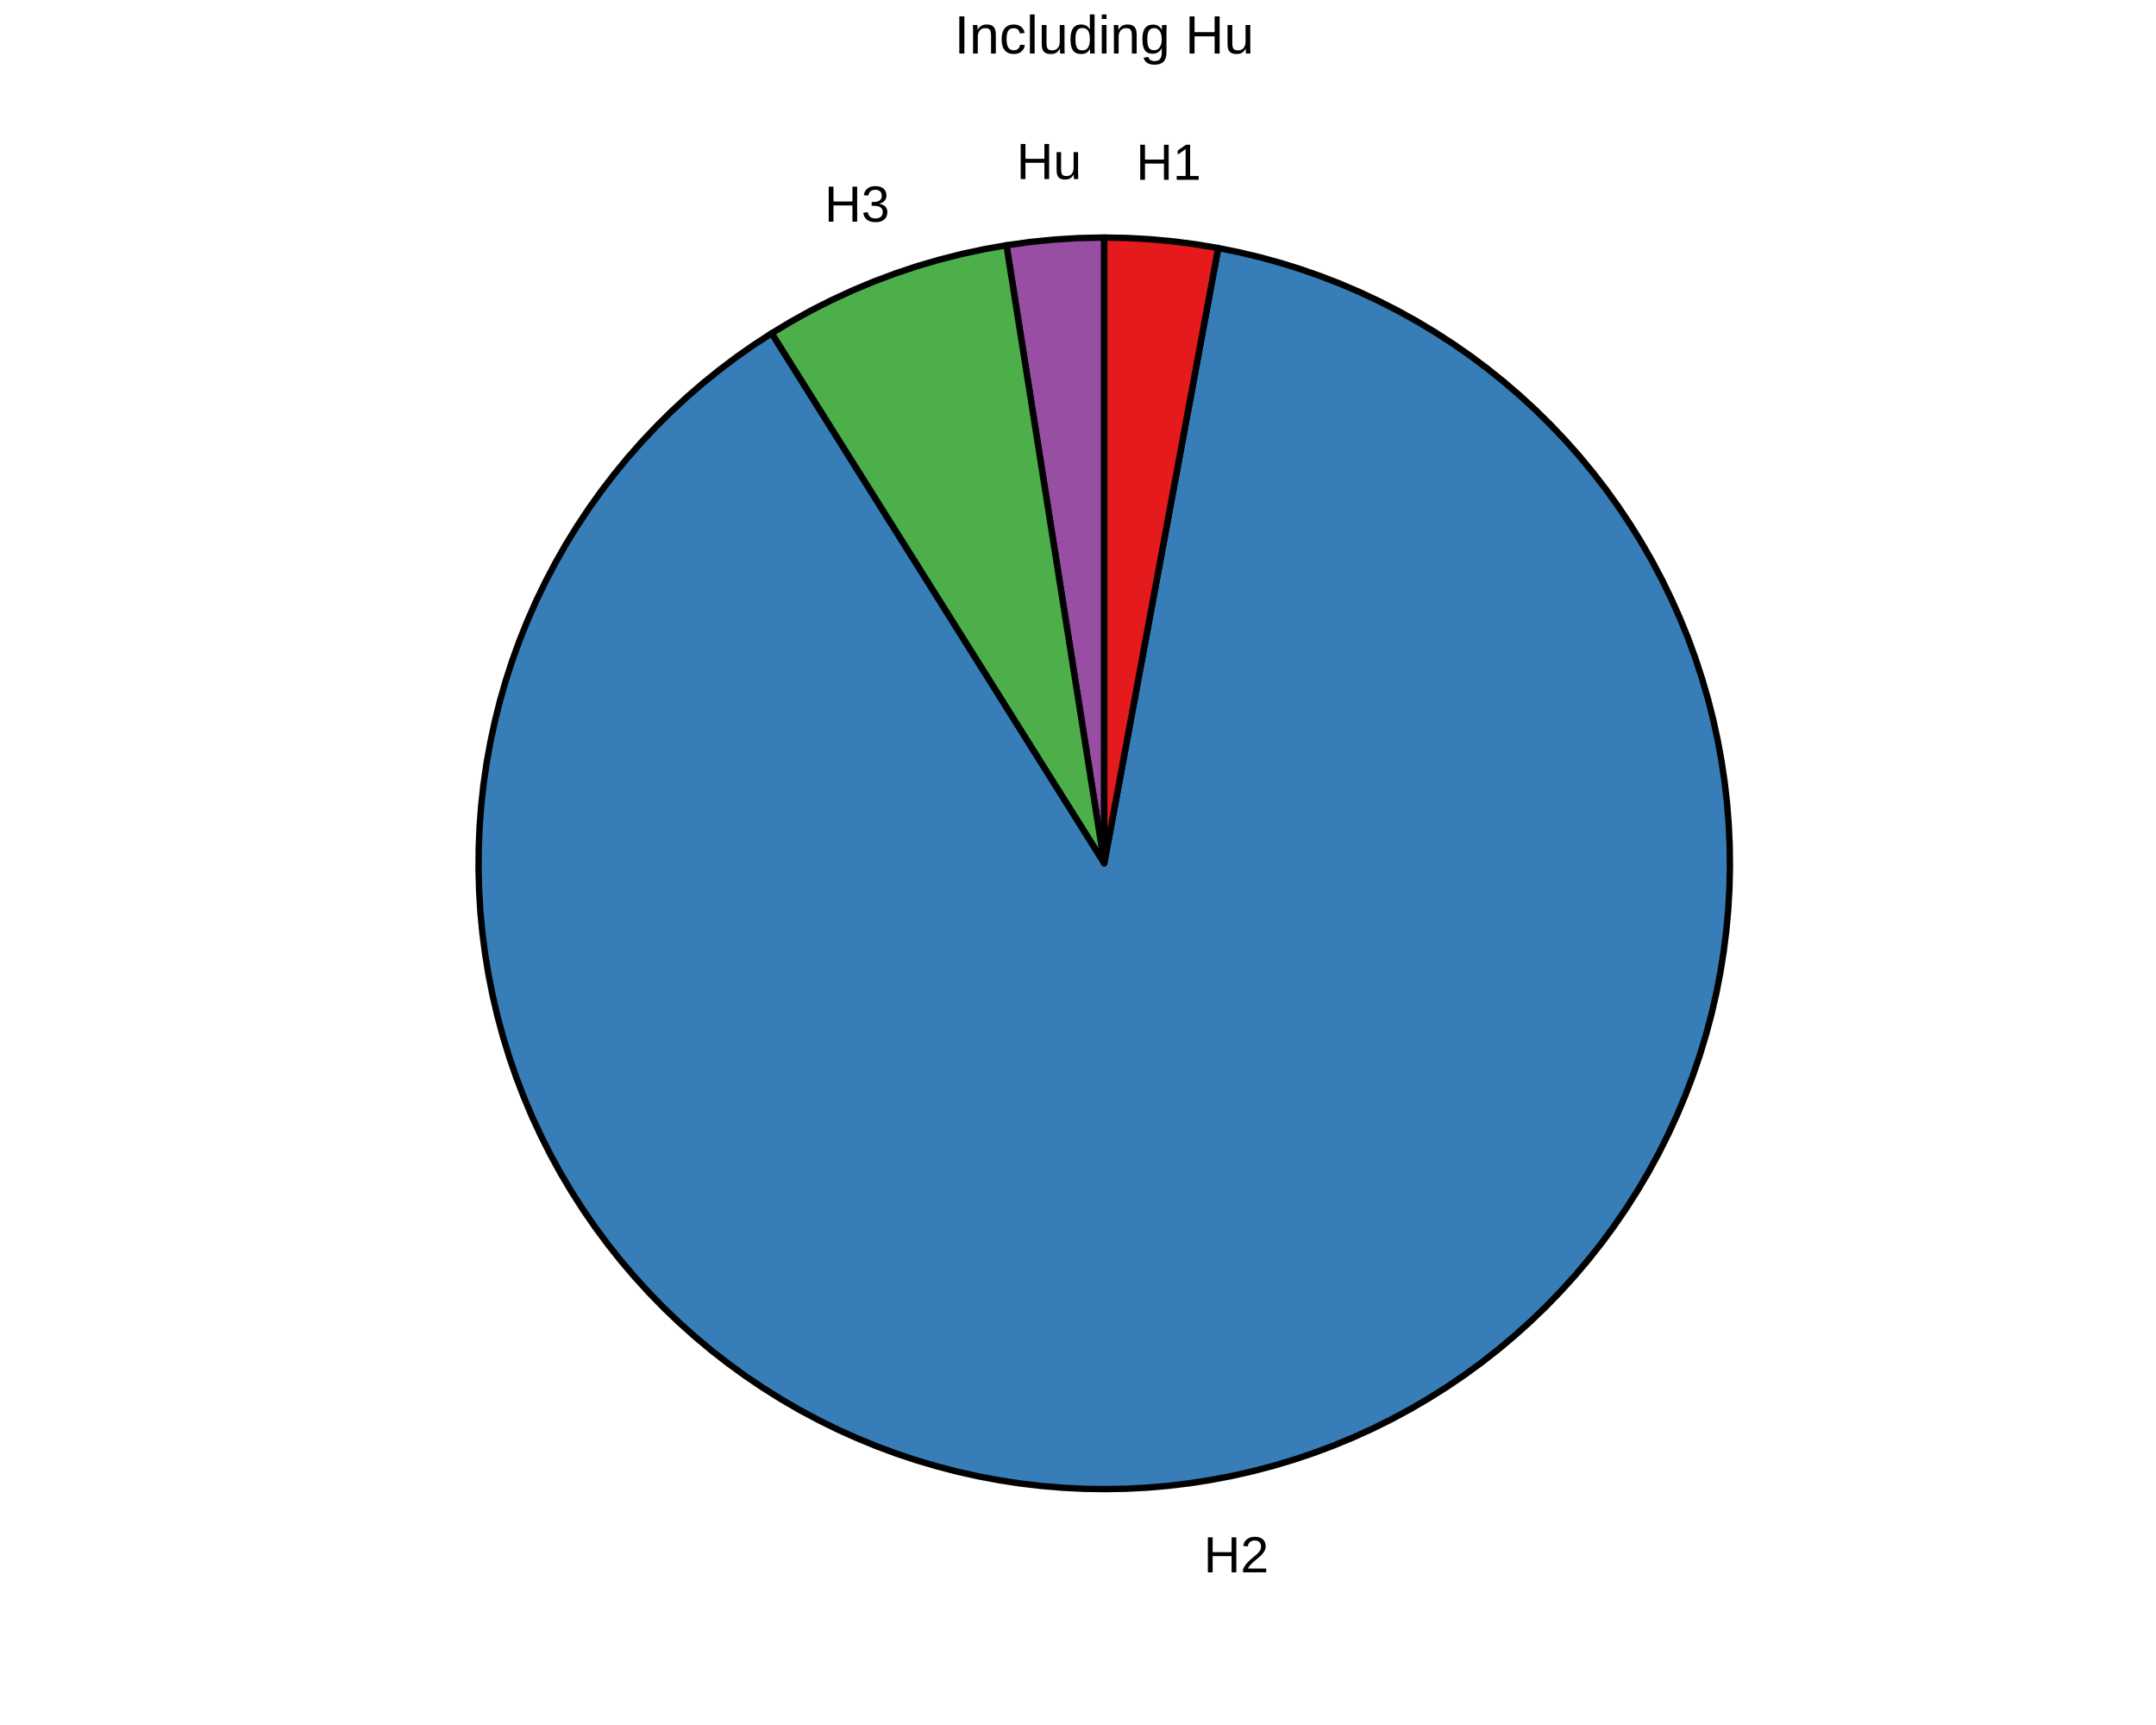
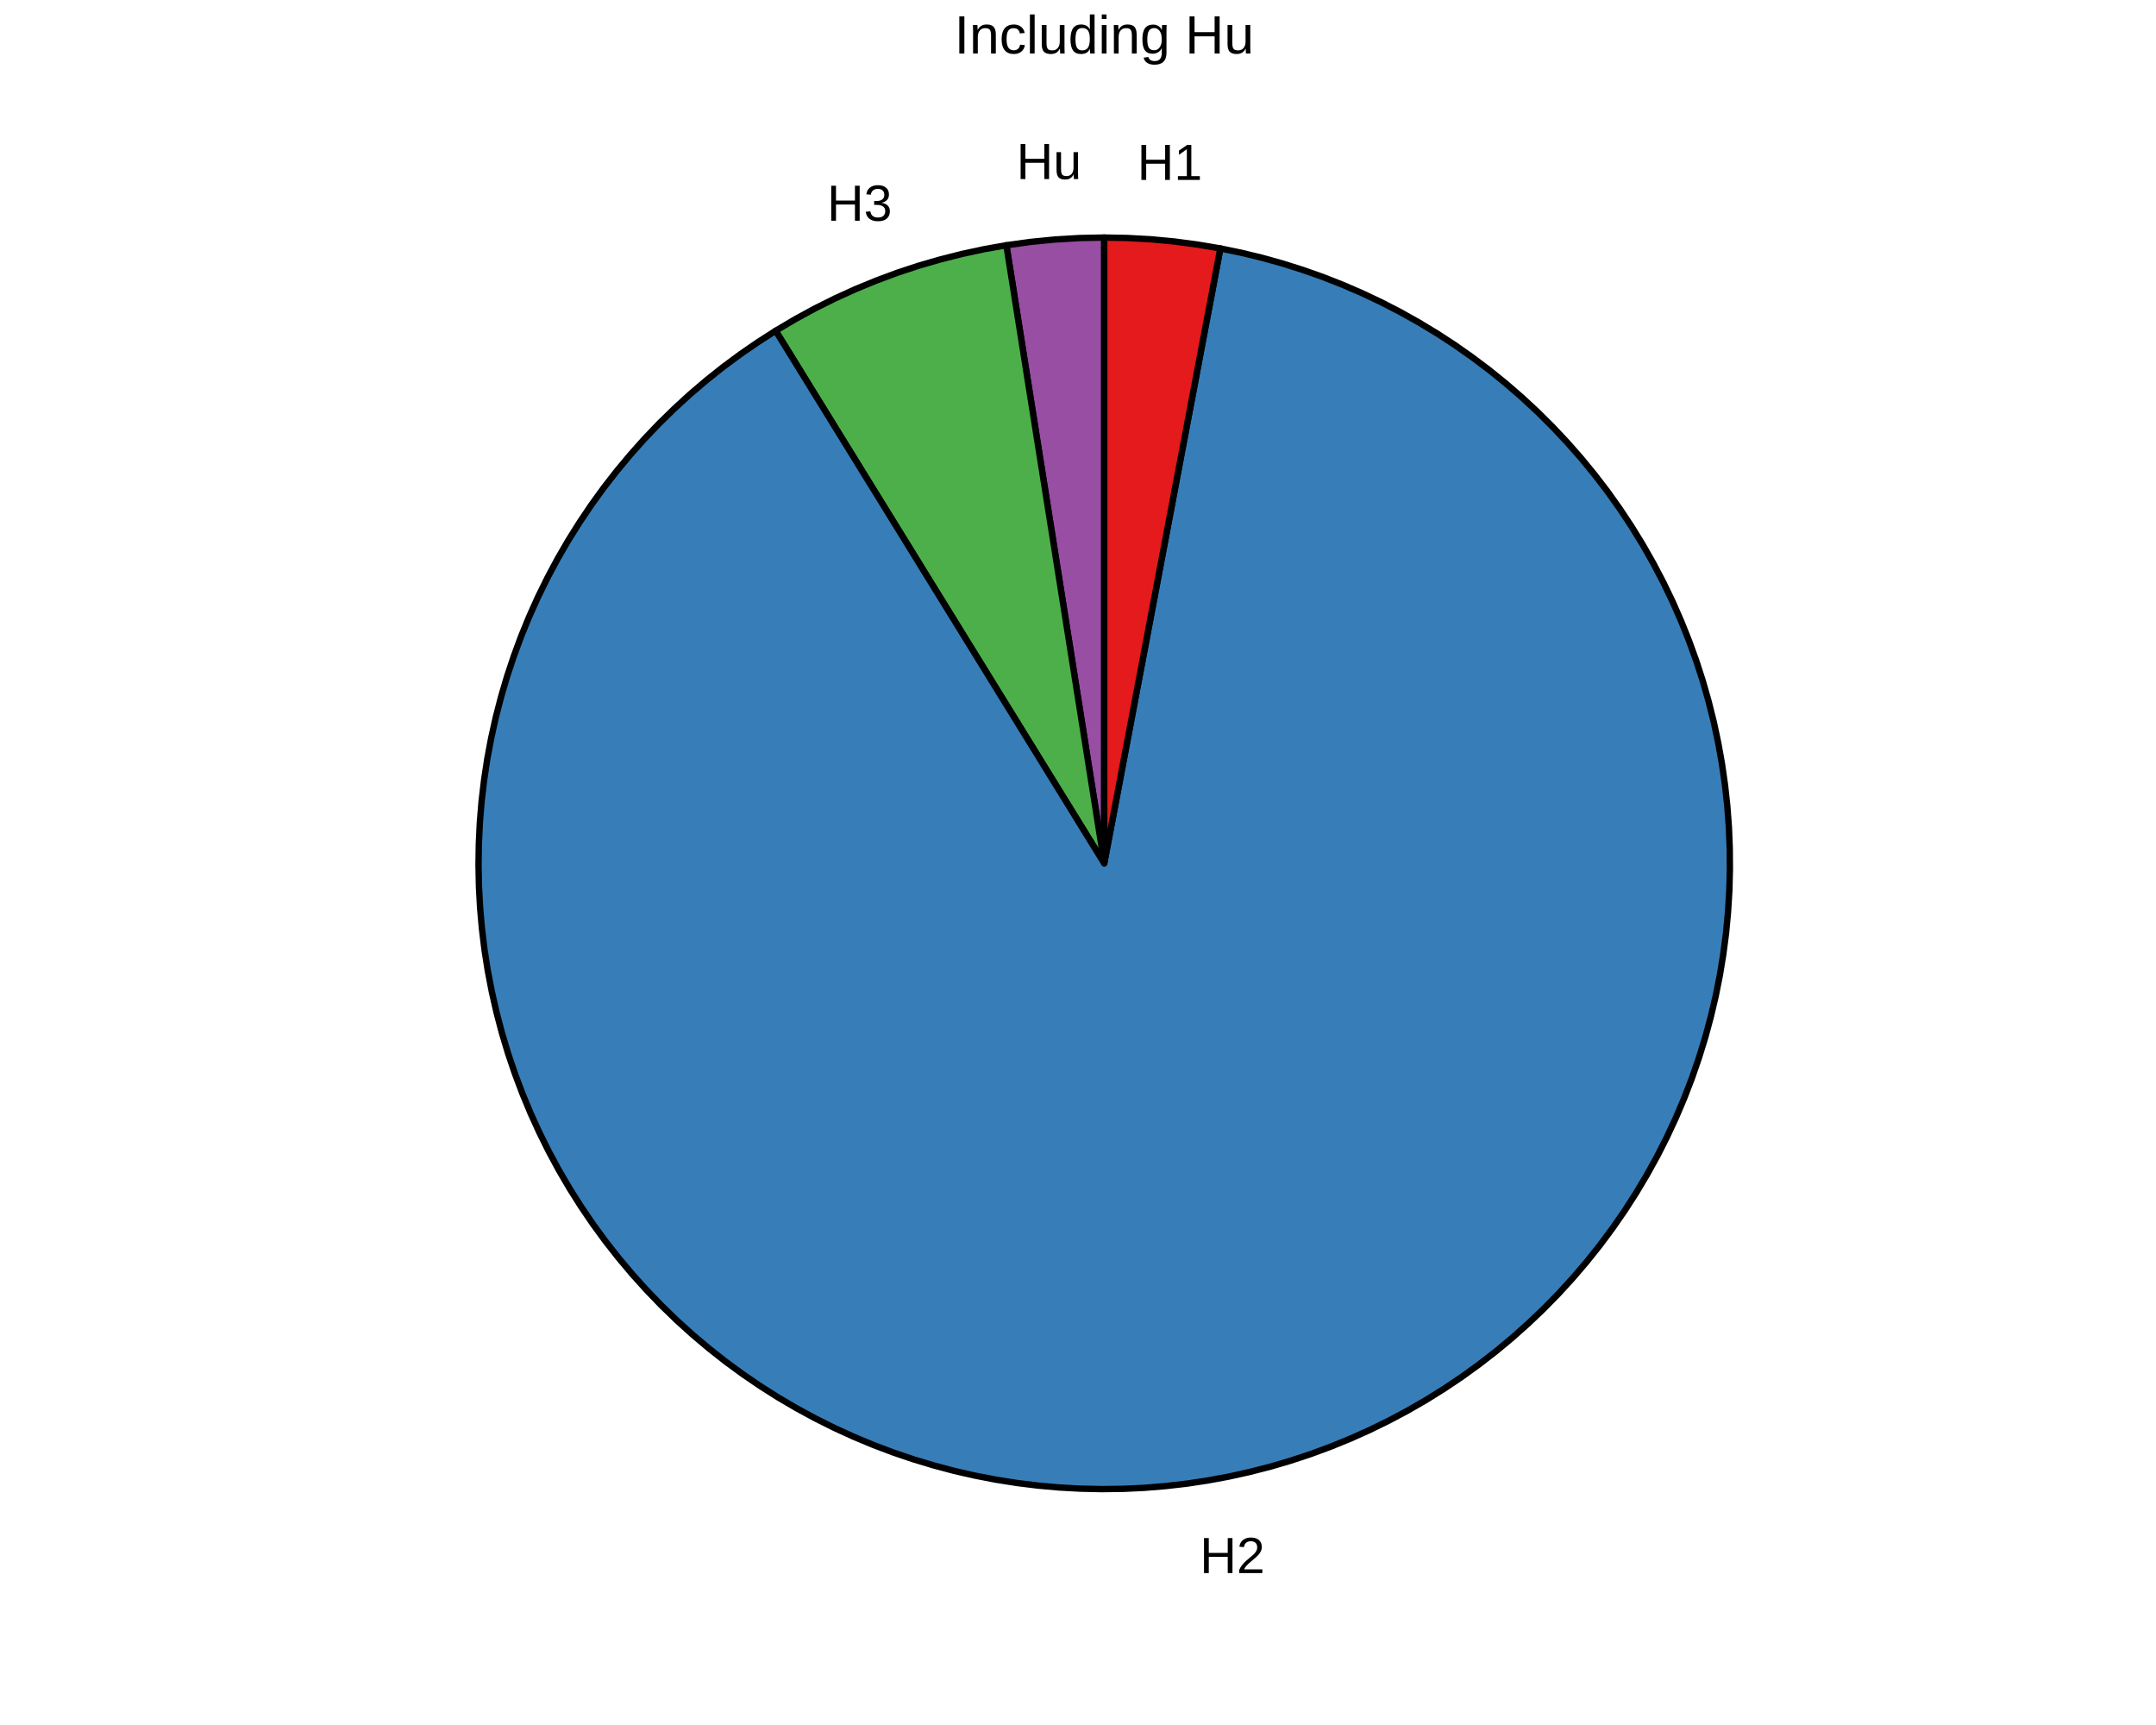
<svg xmlns="http://www.w3.org/2000/svg" viewBox="0 0 720.00 576.00">
  <defs>
    <style type="text/css">
    line, polyline, polygon, path, rect, circle {
      fill: none;
      stroke: #000000;
      stroke-linecap: round;
      stroke-linejoin: round;
      stroke-miterlimit: 10.00;
    }
  </style>
  </defs>
  <rect width="100%" height="100%" style="stroke: none; fill: #FFFFFF;" />
  <defs>
    <clipPath id="cpODQuNTd8NjM1LjQzfDU3Ni4wMHwwLjAw">
      <rect x="84.57" y="0.00" width="550.86" height="576.00" />
    </clipPath>
  </defs>
  <rect x="84.57" y="0.00" width="550.86" height="576.00" style="stroke-width: 1.07; stroke: #FFFFFF; fill: #FFFFFF;" clip-path="url(#cpODQuNTd8NjM1LjQzfDU3Ni4wMHwwLjAw)" />
  <defs>
    <clipPath id="cpMC4wMHw3MjAuMDB8NTc2LjAwfDAuMDA=">
      <rect x="0.00" y="0.00" width="720.00" height="576.00" />
    </clipPath>
  </defs>
  <defs>
    <clipPath id="cpMTA3LjU2fDYyOS45NXw1NDkuNDd8MjcuMDg=">
      <rect x="107.56" y="27.08" width="522.39" height="522.39" />
    </clipPath>
  </defs>
-   <polygon points="368.76,288.28 367.63,281.16 366.51,274.05 365.38,266.93 364.25,259.81 363.13,252.69 362.00,245.58 360.88,238.46 359.75,231.34 358.62,224.23 357.50,217.11 356.37,209.99 355.25,202.88 354.12,195.76 353.00,188.64 351.87,181.53 350.74,174.41 349.62,167.29 348.49,160.18 347.37,153.06 346.24,145.94 345.11,138.82 343.99,131.71 342.86,124.59 341.74,117.47 340.61,110.36 339.48,103.24 338.36,96.12 337.23,89.01 336.11,81.89 344.23,80.77 352.38,79.97 360.56,79.48 368.76,79.32 368.76,86.53 368.76,93.73 368.76,100.94 368.76,108.14 368.76,115.35 368.76,122.56 368.76,129.76 368.76,136.97 368.76,144.17 368.76,151.38 368.76,158.58 368.76,165.79 368.76,172.99 368.76,180.20 368.76,187.40 368.76,194.61 368.76,201.81 368.76,209.02 368.76,216.23 368.76,223.43 368.76,230.64 368.76,237.84 368.76,245.05 368.76,252.25 368.76,259.46 368.76,266.66 368.76,273.87 368.76,281.07 368.76,288.28 368.76,288.28 " style="stroke-width: 2.13; fill: #984EA3;" clip-path="url(#cpMTA3LjU2fDYyOS45NXw1NDkuNDd8MjcuMDg=)" />
-   <polygon points="368.76,288.28 364.93,282.18 361.10,276.07 357.27,269.97 353.43,263.87 349.60,257.77 345.77,251.66 341.94,245.56 338.11,239.46 334.28,233.35 330.45,227.25 326.62,221.15 322.79,215.05 318.96,208.94 315.13,202.84 311.30,196.74 307.47,190.64 303.64,184.53 299.81,178.43 295.97,172.33 292.14,166.22 288.31,160.12 284.48,154.02 280.65,147.92 276.82,141.81 272.99,135.71 269.16,129.61 265.33,123.51 261.50,117.40 257.67,111.30 264.24,107.34 270.94,103.63 277.78,100.17 284.75,96.96 291.82,94.00 299.00,91.31 306.27,88.88 313.63,86.73 321.06,84.84 328.56,83.23 336.11,81.89 337.23,89.01 338.36,96.12 339.48,103.24 340.61,110.36 341.74,117.47 342.86,124.59 343.99,131.71 345.11,138.82 346.24,145.94 347.37,153.06 348.49,160.18 349.62,167.29 350.74,174.41 351.87,181.53 353.00,188.64 354.12,195.76 355.25,202.88 356.37,209.99 357.50,217.11 358.62,224.23 359.75,231.34 360.88,238.46 362.00,245.58 363.13,252.69 364.25,259.81 365.38,266.93 366.51,274.05 367.63,281.16 368.76,288.28 368.76,288.28 " style="stroke-width: 2.13; fill: #4DAF4A;" clip-path="url(#cpMTA3LjU2fDYyOS45NXw1NDkuNDd8MjcuMDg=)" />
-   <polygon points="368.76,288.28 370.07,281.19 371.38,274.11 372.70,267.02 374.01,259.94 375.32,252.86 376.63,245.77 377.95,238.69 379.26,231.60 380.57,224.52 381.88,217.43 383.20,210.35 384.51,203.26 385.82,196.18 387.13,189.09 388.45,182.01 389.76,174.92 391.07,167.84 392.38,160.75 393.70,153.67 395.01,146.58 396.32,139.50 397.64,132.41 398.95,125.33 400.26,118.24 401.57,111.16 402.89,104.07 404.20,96.99 405.51,89.90 406.82,82.82 413.78,84.23 420.69,85.88 427.54,87.76 434.32,89.87 441.02,92.22 447.64,94.78 454.17,97.58 460.60,100.59 466.92,103.82 473.13,107.26 479.22,110.91 485.19,114.77 491.02,118.82 496.70,123.07 502.24,127.52 507.63,132.15 512.85,136.95 517.91,141.94 522.80,147.09 527.51,152.41 532.03,157.88 536.37,163.50 540.51,169.27 544.45,175.17 548.20,181.21 551.73,187.37 555.05,193.64 558.16,200.03 561.05,206.51 563.72,213.09 566.16,219.76 568.37,226.51 570.36,233.33 572.11,240.21 573.63,247.15 574.90,254.13 575.95,261.15 576.75,268.21 577.31,275.29 577.63,282.38 577.71,289.48 577.55,296.58 577.15,303.67 576.50,310.74 575.62,317.79 574.50,324.80 573.14,331.77 571.54,338.69 569.71,345.55 567.65,352.35 565.36,359.07 562.84,365.71 560.10,372.25 557.13,378.71 553.95,385.06 550.56,391.29 546.95,397.41 543.14,403.40 539.13,409.26 534.92,414.98 530.52,420.55 525.93,425.97 521.16,431.23 516.22,436.33 511.10,441.25 505.82,446.00 500.38,450.57 494.79,454.95 489.06,459.13 483.18,463.12 477.17,466.91 471.04,470.49 464.79,473.86 458.43,477.02 451.97,479.95 445.41,482.67 438.76,485.16 432.03,487.43 425.22,489.46 418.36,491.26 411.43,492.83 404.45,494.16 397.44,495.26 390.39,496.11 383.32,496.73 376.22,497.10 369.12,497.23 362.02,497.13 354.93,496.78 347.86,496.19 340.80,495.36 333.78,494.29 326.80,492.98 319.87,491.44 313.00,489.66 306.19,487.65 299.45,485.41 292.79,482.94 286.22,480.24 279.75,477.33 273.38,474.20 267.11,470.85 260.97,467.29 254.95,463.52 249.06,459.55 243.31,455.39 237.70,451.03 232.25,446.48 226.95,441.75 221.82,436.85 216.86,431.77 212.07,426.52 207.46,421.12 203.04,415.56 198.81,409.86 194.78,404.01 190.95,398.04 187.32,391.93 183.90,385.71 180.70,379.37 177.71,372.93 174.95,366.39 172.41,359.76 170.09,353.04 168.01,346.26 166.15,339.40 164.53,332.49 163.15,325.52 162.00,318.52 161.09,311.47 160.42,304.40 160.00,297.32 159.81,290.22 159.87,283.12 160.16,276.02 160.70,268.94 161.48,261.88 162.49,254.85 163.75,247.87 165.24,240.92 166.96,234.04 168.92,227.21 171.11,220.46 173.53,213.78 176.18,207.19 179.04,200.69 182.13,194.30 185.43,188.01 188.94,181.84 192.66,175.79 196.59,169.87 200.71,164.09 205.03,158.45 209.53,152.96 214.22,147.63 219.09,142.46 224.13,137.46 229.34,132.63 234.71,127.99 240.23,123.53 245.90,119.25 251.72,115.18 257.67,111.30 261.50,117.40 265.33,123.51 269.16,129.61 272.99,135.71 276.82,141.81 280.65,147.92 284.48,154.02 288.31,160.12 292.14,166.22 295.97,172.33 299.81,178.43 303.64,184.53 307.47,190.64 311.30,196.74 315.13,202.84 318.96,208.94 322.79,215.05 326.62,221.15 330.45,227.25 334.28,233.35 338.11,239.46 341.94,245.56 345.77,251.66 349.60,257.77 353.43,263.87 357.27,269.97 361.10,276.07 364.93,282.18 368.76,288.28 368.76,288.28 " style="stroke-width: 2.13; fill: #377EB8;" clip-path="url(#cpMTA3LjU2fDYyOS45NXw1NDkuNDd8MjcuMDg=)" />
-   <polygon points="368.76,288.28 368.76,281.07 368.76,273.87 368.76,266.66 368.76,259.46 368.76,252.25 368.76,245.05 368.76,237.84 368.76,230.64 368.76,223.43 368.76,216.23 368.76,209.02 368.76,201.81 368.76,194.61 368.76,187.40 368.76,180.20 368.76,172.99 368.76,165.79 368.76,158.58 368.76,151.38 368.76,144.17 368.76,136.97 368.76,129.76 368.76,122.56 368.76,115.35 368.76,108.14 368.76,100.94 368.76,93.73 368.76,86.53 368.76,79.32 376.41,79.46 384.06,79.88 391.68,80.58 399.27,81.56 406.82,82.82 405.51,89.90 404.20,96.99 402.89,104.07 401.57,111.16 400.26,118.24 398.95,125.33 397.64,132.41 396.32,139.50 395.01,146.58 393.70,153.67 392.38,160.75 391.07,167.84 389.76,174.92 388.45,182.01 387.13,189.09 385.82,196.18 384.51,203.26 383.20,210.35 381.88,217.43 380.57,224.52 379.26,231.60 377.95,238.69 376.63,245.77 375.32,252.86 374.01,259.94 372.70,267.02 371.38,274.11 370.07,281.19 368.76,288.28 368.76,288.28 " style="stroke-width: 2.13; fill: #E41A1C;" clip-path="url(#cpMTA3LjU2fDYyOS45NXw1NDkuNDd8MjcuMDg=)" />
-   <polygon points="352.43,185.08 352.43,185.08 360.57,184.12 368.76,183.80 368.76,183.80 360.57,184.12 352.43,185.08 " style="stroke-width: 1.07; stroke: none; fill: #984EA3;" clip-path="url(#cpMTA3LjU2fDYyOS45NXw1NDkuNDd8MjcuMDg=)" />
-   <polygon points="313.21,199.79 313.21,199.79 320.53,195.60 328.16,192.01 336.06,189.05 344.16,186.74 352.43,185.08 352.43,185.08 344.16,186.74 336.06,189.05 328.16,192.01 320.53,195.60 313.21,199.79 " style="stroke-width: 1.07; stroke: none; fill: #4DAF4A;" clip-path="url(#cpMTA3LjU2fDYyOS45NXw1NDkuNDd8MjcuMDg=)" />
-   <polygon points="387.79,185.55 387.79,185.55 394.77,187.09 401.62,189.10 408.32,191.58 414.84,194.51 421.14,197.88 427.19,201.67 432.97,205.87 438.45,210.45 443.61,215.39 448.42,220.68 452.85,226.28 456.89,232.17 460.52,238.32 463.72,244.71 466.47,251.30 468.77,258.06 470.60,264.97 471.96,271.98 472.83,279.07 473.22,286.21 473.11,293.35 472.52,300.47 471.45,307.53 469.89,314.50 467.86,321.35 465.37,328.05 462.43,334.56 459.05,340.85 455.24,346.90 451.03,352.67 446.44,358.14 441.49,363.29 436.19,368.08 430.58,372.50 424.68,376.53 418.52,380.15 412.12,383.33 405.53,386.07 398.76,388.36 391.85,390.17 384.83,391.51 377.74,392.37 370.61,392.74 363.46,392.62 356.35,392.02 349.29,390.93 342.32,389.36 335.47,387.31 328.78,384.81 322.28,381.85 315.99,378.45 309.96,374.64 304.19,370.42 298.73,365.81 293.59,360.85 288.81,355.54 284.40,349.92 280.39,344.01 276.78,337.84 273.61,331.44 270.89,324.84 268.62,318.07 266.81,311.15 265.49,304.13 264.65,297.04 264.29,289.91 264.43,282.76 265.05,275.65 266.15,268.59 267.74,261.62 269.79,254.78 272.32,248.10 275.29,241.60 278.69,235.32 282.52,229.29 286.76,223.54 291.37,218.09 296.35,212.96 301.67,208.19 307.30,203.79 313.21,199.79 313.21,199.79 307.30,203.79 301.67,208.19 296.35,212.96 291.37,218.09 286.76,223.54 282.52,229.29 278.69,235.32 275.29,241.60 272.32,248.10 269.79,254.78 267.74,261.62 266.15,268.59 265.05,275.65 264.43,282.76 264.29,289.91 264.65,297.04 265.49,304.13 266.81,311.15 268.62,318.07 270.89,324.84 273.61,331.44 276.78,337.84 280.39,344.01 284.40,349.92 288.81,355.54 293.59,360.85 298.73,365.81 304.19,370.42 309.96,374.64 315.99,378.45 322.28,381.85 328.78,384.81 335.47,387.31 342.32,389.36 349.29,390.93 356.35,392.02 363.46,392.62 370.61,392.74 377.74,392.37 384.83,391.51 391.85,390.17 398.76,388.36 405.53,386.07 412.12,383.33 418.52,380.15 424.68,376.53 430.58,372.50 436.19,368.08 441.49,363.29 446.44,358.14 451.03,352.67 455.24,346.90 459.05,340.85 462.43,334.56 465.37,328.05 467.86,321.35 469.89,314.50 471.45,307.53 472.52,300.47 473.11,293.35 473.22,286.21 472.83,279.07 471.96,271.98 470.60,264.97 468.77,258.06 466.47,251.30 463.72,244.71 460.52,238.32 456.89,232.17 452.85,226.28 448.42,220.68 443.61,215.39 438.45,210.45 432.97,205.87 427.19,201.67 421.14,197.88 414.84,194.51 408.32,191.58 401.62,189.10 394.77,187.09 387.79,185.55 " style="stroke-width: 1.07; stroke: none; fill: #377EB8;" clip-path="url(#cpMTA3LjU2fDYyOS45NXw1NDkuNDd8MjcuMDg=)" />
-   <polygon points="368.76,183.80 368.76,183.80 378.31,184.24 387.79,185.55 387.79,185.55 378.31,184.24 368.76,183.80 " style="stroke-width: 1.07; stroke: none; fill: #E41A1C;" clip-path="url(#cpMTA3LjU2fDYyOS45NXw1NDkuNDd8MjcuMDg=)" />
+   <polygon points="368.76,288.28 367.63,281.16 366.50,274.05 365.38,266.93 364.25,259.81 363.12,252.70 362.00,245.58 360.87,238.46 359.74,231.35 358.62,224.23 357.49,217.11 356.36,209.99 355.24,202.88 354.11,195.76 352.98,188.64 351.86,181.53 350.73,174.41 349.60,167.29 348.48,160.18 347.35,153.06 346.22,145.94 345.10,138.83 343.97,131.71 342.84,124.59 341.72,117.48 340.59,110.36 339.46,103.24 338.34,96.13 337.21,89.01 336.08,81.89 344.21,80.77 352.37,79.97 360.56,79.48 368.76,79.32 368.76,86.53 368.76,93.73 368.76,100.94 368.76,108.14 368.76,115.35 368.76,122.56 368.76,129.76 368.76,136.97 368.76,144.17 368.76,151.38 368.76,158.58 368.76,165.79 368.76,172.99 368.76,180.20 368.76,187.40 368.76,194.61 368.76,201.81 368.76,209.02 368.76,216.23 368.76,223.43 368.76,230.64 368.76,237.84 368.76,245.05 368.76,252.25 368.76,259.46 368.76,266.66 368.76,273.87 368.76,281.07 368.76,288.28 368.76,288.28 " style="stroke-width: 2.13; fill: #984EA3;" clip-path="url(#cpMTA3LjU2fDYyOS45NXw1NDkuNDd8MjcuMDg=)" />
+   <polygon points="368.76,288.28 364.97,282.15 361.19,276.02 357.41,269.88 353.62,263.75 349.84,257.62 346.06,251.49 342.27,245.35 338.49,239.22 334.70,233.09 330.92,226.96 327.14,220.83 323.35,214.69 319.57,208.56 315.79,202.43 312.00,196.30 308.22,190.17 304.44,184.03 300.65,177.90 296.87,171.77 293.09,165.64 289.30,159.51 285.52,153.37 281.73,147.24 277.95,141.11 274.17,134.98 270.38,128.85 266.60,122.71 262.82,116.58 259.03,110.45 265.50,106.62 272.10,103.02 278.83,99.66 285.68,96.55 292.63,93.69 299.68,91.07 306.82,88.71 314.04,86.62 321.33,84.78 328.68,83.20 336.08,81.89 337.21,89.01 338.34,96.13 339.46,103.24 340.59,110.36 341.72,117.48 342.84,124.59 343.97,131.71 345.10,138.83 346.22,145.94 347.35,153.06 348.48,160.18 349.60,167.29 350.73,174.41 351.86,181.53 352.98,188.64 354.11,195.76 355.24,202.88 356.36,209.99 357.49,217.11 358.62,224.23 359.74,231.35 360.87,238.46 362.00,245.58 363.12,252.70 364.25,259.81 365.38,266.93 366.50,274.05 367.63,281.16 368.76,288.28 368.76,288.28 " style="stroke-width: 2.13; fill: #4DAF4A;" clip-path="url(#cpMTA3LjU2fDYyOS45NXw1NDkuNDd8MjcuMDg=)" />
+   <polygon points="368.76,288.28 370.09,281.20 371.43,274.12 372.77,267.04 374.11,259.96 375.44,252.88 376.78,245.80 378.12,238.72 379.45,231.64 380.79,224.56 382.13,217.48 383.46,210.40 384.80,203.32 386.14,196.24 387.47,189.16 388.81,182.08 390.15,174.99 391.49,167.91 392.82,160.83 394.16,153.75 395.50,146.67 396.83,139.59 398.17,132.51 399.51,125.43 400.84,118.35 402.18,111.27 403.52,104.19 404.86,97.11 406.19,90.03 407.53,82.95 414.49,84.39 421.40,86.06 428.24,87.97 435.02,90.11 441.72,92.47 448.33,95.07 454.86,97.89 461.28,100.92 467.60,104.18 473.80,107.65 479.88,111.32 485.84,115.20 491.65,119.29 497.33,123.56 502.86,128.03 508.23,132.68 513.44,137.51 518.48,142.52 523.35,147.70 528.04,153.03 532.55,158.53 536.87,164.17 540.99,169.96 544.91,175.89 548.63,181.94 552.14,188.12 555.44,194.41 558.53,200.82 561.39,207.32 564.03,213.92 566.45,220.60 568.64,227.36 570.59,234.19 572.32,241.09 573.80,248.04 575.05,255.03 576.06,262.07 576.83,269.13 577.37,276.22 577.65,283.32 577.70,290.42 577.51,297.53 577.07,304.62 576.40,311.69 575.48,318.74 574.33,325.75 572.93,332.72 571.30,339.64 569.44,346.50 567.34,353.29 565.02,360.00 562.47,366.63 559.69,373.18 556.69,379.62 553.48,385.96 550.05,392.18 546.41,398.29 542.57,404.26 538.52,410.11 534.28,415.81 529.85,421.36 525.23,426.76 520.43,432.01 515.46,437.08 510.31,441.98 505.00,446.71 499.54,451.25 493.92,455.60 488.16,459.76 482.26,463.72 476.23,467.48 470.07,471.03 463.80,474.37 457.42,477.49 450.93,480.40 444.35,483.08 437.68,485.54 430.94,487.77 424.12,489.77 417.23,491.53 410.29,493.07 403.31,494.36 396.28,495.42 389.22,496.23 382.14,496.81 375.04,497.14 367.93,497.23 360.83,497.08 353.73,496.69 346.65,496.06 339.60,495.19 332.58,494.08 325.60,492.73 318.68,491.15 311.81,489.32 305.00,487.27 298.27,484.99 291.63,482.48 285.07,479.74 278.61,476.79 272.25,473.61 266.00,470.22 259.87,466.62 253.87,462.82 248.00,458.81 242.27,454.61 236.69,450.21 231.26,445.63 225.99,440.86 220.89,435.92 215.95,430.80 211.19,425.52 206.62,420.09 202.23,414.50 198.03,408.76 194.04,402.89 190.24,396.88 186.65,390.75 183.27,384.49 180.11,378.13 177.16,371.66 174.44,365.10 171.94,358.45 169.66,351.72 167.62,344.91 165.81,338.04 164.24,331.11 162.90,324.13 161.80,317.11 160.94,310.05 160.32,302.97 159.94,295.88 159.80,288.77 159.91,281.67 160.25,274.57 160.84,267.49 161.67,260.43 162.73,253.40 164.04,246.42 165.58,239.48 167.36,232.60 169.37,225.78 171.61,219.04 174.07,212.38 176.77,205.80 179.68,199.32 182.82,192.94 186.17,186.67 189.73,180.52 193.50,174.50 197.47,168.60 201.63,162.85 206.00,157.24 210.55,151.78 215.28,146.48 220.19,141.34 225.27,136.38 230.52,131.58 235.93,126.97 241.49,122.55 247.20,118.32 253.05,114.28 259.03,110.45 262.82,116.58 266.60,122.71 270.38,128.85 274.17,134.98 277.95,141.11 281.73,147.24 285.52,153.37 289.30,159.51 293.09,165.64 296.87,171.77 300.65,177.90 304.44,184.03 308.22,190.17 312.00,196.30 315.79,202.43 319.57,208.56 323.35,214.69 327.14,220.83 330.92,226.96 334.70,233.09 338.49,239.22 342.27,245.35 346.06,251.49 349.84,257.62 353.62,263.75 357.41,269.88 361.19,276.02 364.97,282.15 368.76,288.28 368.76,288.28 " style="stroke-width: 2.13; fill: #377EB8;" clip-path="url(#cpMTA3LjU2fDYyOS45NXw1NDkuNDd8MjcuMDg=)" />
+   <polygon points="368.76,288.28 368.76,281.07 368.76,273.87 368.76,266.66 368.76,259.46 368.76,252.25 368.76,245.05 368.76,237.84 368.76,230.64 368.76,223.43 368.76,216.23 368.76,209.02 368.76,201.81 368.76,194.61 368.76,187.40 368.76,180.20 368.76,172.99 368.76,165.79 368.76,158.58 368.76,151.38 368.76,144.17 368.76,136.97 368.76,129.76 368.76,122.56 368.76,115.35 368.76,108.14 368.76,100.94 368.76,93.73 368.76,86.53 368.76,79.32 376.56,79.47 384.34,79.90 392.11,80.63 399.84,81.65 407.53,82.95 406.19,90.03 404.86,97.11 403.52,104.19 402.18,111.27 400.84,118.35 399.51,125.43 398.17,132.51 396.83,139.59 395.50,146.67 394.16,153.75 392.82,160.83 391.49,167.91 390.15,174.99 388.81,182.08 387.47,189.16 386.14,196.24 384.80,203.32 383.46,210.40 382.13,217.48 380.79,224.56 379.45,231.64 378.12,238.72 376.78,245.80 375.44,252.88 374.11,259.96 372.77,267.04 371.43,274.12 370.09,281.20 368.76,288.28 368.76,288.28 " style="stroke-width: 2.13; fill: #E41A1C;" clip-path="url(#cpMTA3LjU2fDYyOS45NXw1NDkuNDd8MjcuMDg=)" />
+   <polygon points="352.42,185.09 352.42,185.09 360.56,184.12 368.76,183.80 368.76,183.80 360.56,184.12 352.42,185.09 " style="stroke-width: 1.07; stroke: none; fill: #984EA3;" clip-path="url(#cpMTA3LjU2fDYyOS45NXw1NDkuNDd8MjcuMDg=)" />
+   <polygon points="313.90,199.36 313.90,199.36 321.10,195.30 328.60,191.83 336.35,188.95 344.31,186.70 352.42,185.09 352.42,185.09 344.31,186.70 336.35,188.95 328.60,191.83 321.10,195.30 313.90,199.36 " style="stroke-width: 1.07; stroke: none; fill: #4DAF4A;" clip-path="url(#cpMTA3LjU2fDYyOS45NXw1NDkuNDd8MjcuMDg=)" />
+   <polygon points="388.14,185.62 388.14,185.62 395.12,187.18 401.97,189.22 408.67,191.72 415.18,194.68 421.47,198.07 427.52,201.89 433.29,206.11 438.75,210.72 443.89,215.68 448.68,220.99 453.10,226.62 457.12,232.53 460.72,238.70 463.90,245.11 466.63,251.71 468.90,258.49 470.70,265.41 472.03,272.44 472.87,279.54 473.22,286.68 473.09,293.82 472.46,300.95 471.36,308.01 469.77,314.98 467.70,321.82 465.18,328.51 462.20,335.01 458.79,341.29 454.95,347.33 450.71,353.08 446.09,358.53 441.10,363.66 435.78,368.43 430.14,372.82 424.21,376.82 418.03,380.41 411.61,383.56 405.00,386.27 398.21,388.52 391.29,390.30 384.26,391.60 377.15,392.42 370.01,392.75 362.86,392.59 355.74,391.94 348.69,390.81 341.72,389.20 334.88,387.11 328.20,384.56 321.71,381.57 315.44,378.13 309.42,374.27 303.68,370.02 298.24,365.37 293.14,360.37 288.38,355.03 284.01,349.38 280.03,343.44 276.46,337.24 273.33,330.81 270.64,324.19 268.42,317.40 266.66,310.47 265.38,303.43 264.59,296.33 264.28,289.18 264.47,282.04 265.14,274.92 266.29,267.86 267.93,260.90 270.04,254.07 272.61,247.40 275.63,240.92 279.08,234.66 282.96,228.66 287.24,222.93 291.90,217.51 296.92,212.42 302.28,207.68 307.94,203.32 313.90,199.36 313.90,199.36 307.94,203.32 302.28,207.68 296.92,212.42 291.90,217.51 287.24,222.93 282.96,228.66 279.08,234.66 275.63,240.92 272.61,247.40 270.04,254.07 267.93,260.90 266.29,267.86 265.14,274.92 264.47,282.04 264.28,289.18 264.59,296.33 265.38,303.43 266.66,310.47 268.42,317.40 270.64,324.19 273.33,330.81 276.46,337.24 280.03,343.44 284.01,349.38 288.38,355.03 293.14,360.37 298.24,365.37 303.68,370.02 309.42,374.27 315.44,378.13 321.71,381.57 328.20,384.56 334.88,387.11 341.72,389.20 348.69,390.81 355.74,391.94 362.86,392.59 370.01,392.75 377.15,392.42 384.26,391.60 391.29,390.30 398.21,388.52 405.00,386.27 411.61,383.56 418.03,380.41 424.21,376.82 430.14,372.82 435.78,368.43 441.10,363.66 446.09,358.53 450.71,353.08 454.95,347.33 458.79,341.29 462.20,335.01 465.18,328.51 467.70,321.82 469.77,314.98 471.36,308.01 472.46,300.95 473.09,293.82 473.22,286.68 472.87,279.54 472.03,272.44 470.70,265.41 468.90,258.49 466.63,251.71 463.90,245.11 460.72,238.70 457.12,232.53 453.10,226.62 448.68,220.99 443.89,215.68 438.75,210.72 433.29,206.11 427.52,201.89 421.47,198.07 415.18,194.68 408.67,191.72 401.97,189.22 395.12,187.18 388.14,185.62 " style="stroke-width: 1.07; stroke: none; fill: #377EB8;" clip-path="url(#cpMTA3LjU2fDYyOS45NXw1NDkuNDd8MjcuMDg=)" />
+   <polygon points="368.76,183.80 368.76,183.80 378.49,184.26 388.14,185.62 388.14,185.62 378.49,184.26 368.76,183.80 " style="stroke-width: 1.07; stroke: none; fill: #E41A1C;" clip-path="url(#cpMTA3LjU2fDYyOS45NXw1NDkuNDd8MjcuMDg=)" />
  <g clip-path="url(#cpMTA3LjU2fDYyOS45NXw1NDkuNDd8MjcuMDg=)">
-     <text x="339.47" y="59.78" style="font-size: 17.00px; font-family: Liberation Sans;" textLength="21.73px" lengthAdjust="spacingAndGlyphs">Hu</text>
+     <text x="339.45" y="59.78" style="font-size: 17.00px; font-family: Liberation Sans;" textLength="21.73px" lengthAdjust="spacingAndGlyphs">Hu</text>
  </g>
  <g clip-path="url(#cpMTA3LjU2fDYyOS45NXw1NDkuNDd8MjcuMDg=)">
-     <text x="275.36" y="74.02" style="font-size: 17.00px; font-family: Liberation Sans;" textLength="21.73px" lengthAdjust="spacingAndGlyphs">H3</text>
+     <text x="276.20" y="73.71" style="font-size: 17.00px; font-family: Liberation Sans;" textLength="21.73px" lengthAdjust="spacingAndGlyphs">H3</text>
  </g>
  <g clip-path="url(#cpMTA3LjU2fDYyOS45NXw1NDkuNDd8MjcuMDg=)">
-     <text x="401.98" y="525.03" style="font-size: 17.00px; font-family: Liberation Sans;" textLength="21.73px" lengthAdjust="spacingAndGlyphs">H2</text>
+     <text x="400.69" y="525.28" style="font-size: 17.00px; font-family: Liberation Sans;" textLength="21.73px" lengthAdjust="spacingAndGlyphs">H2</text>
  </g>
  <g clip-path="url(#cpMTA3LjU2fDYyOS45NXw1NDkuNDd8MjcuMDg=)">
-     <text x="379.39" y="60.04" style="font-size: 17.00px; font-family: Liberation Sans;" textLength="21.73px" lengthAdjust="spacingAndGlyphs">H1</text>
+     <text x="379.79" y="60.08" style="font-size: 17.00px; font-family: Liberation Sans;" textLength="21.73px" lengthAdjust="spacingAndGlyphs">H1</text>
  </g>
  <defs>
    <clipPath id="cpMC4wMHw3MjAuMDB8NTc2LjAwfDAuMDA=">
      <rect x="0.00" y="0.00" width="720.00" height="576.00" />
    </clipPath>
  </defs>
  <g clip-path="url(#cpMC4wMHw3MjAuMDB8NTc2LjAwfDAuMDA=)">
    <text x="318.71" y="17.87" style="font-size: 18.00px; font-family: Liberation Sans;" textLength="100.09px" lengthAdjust="spacingAndGlyphs">Including Hu</text>
  </g>
</svg>
